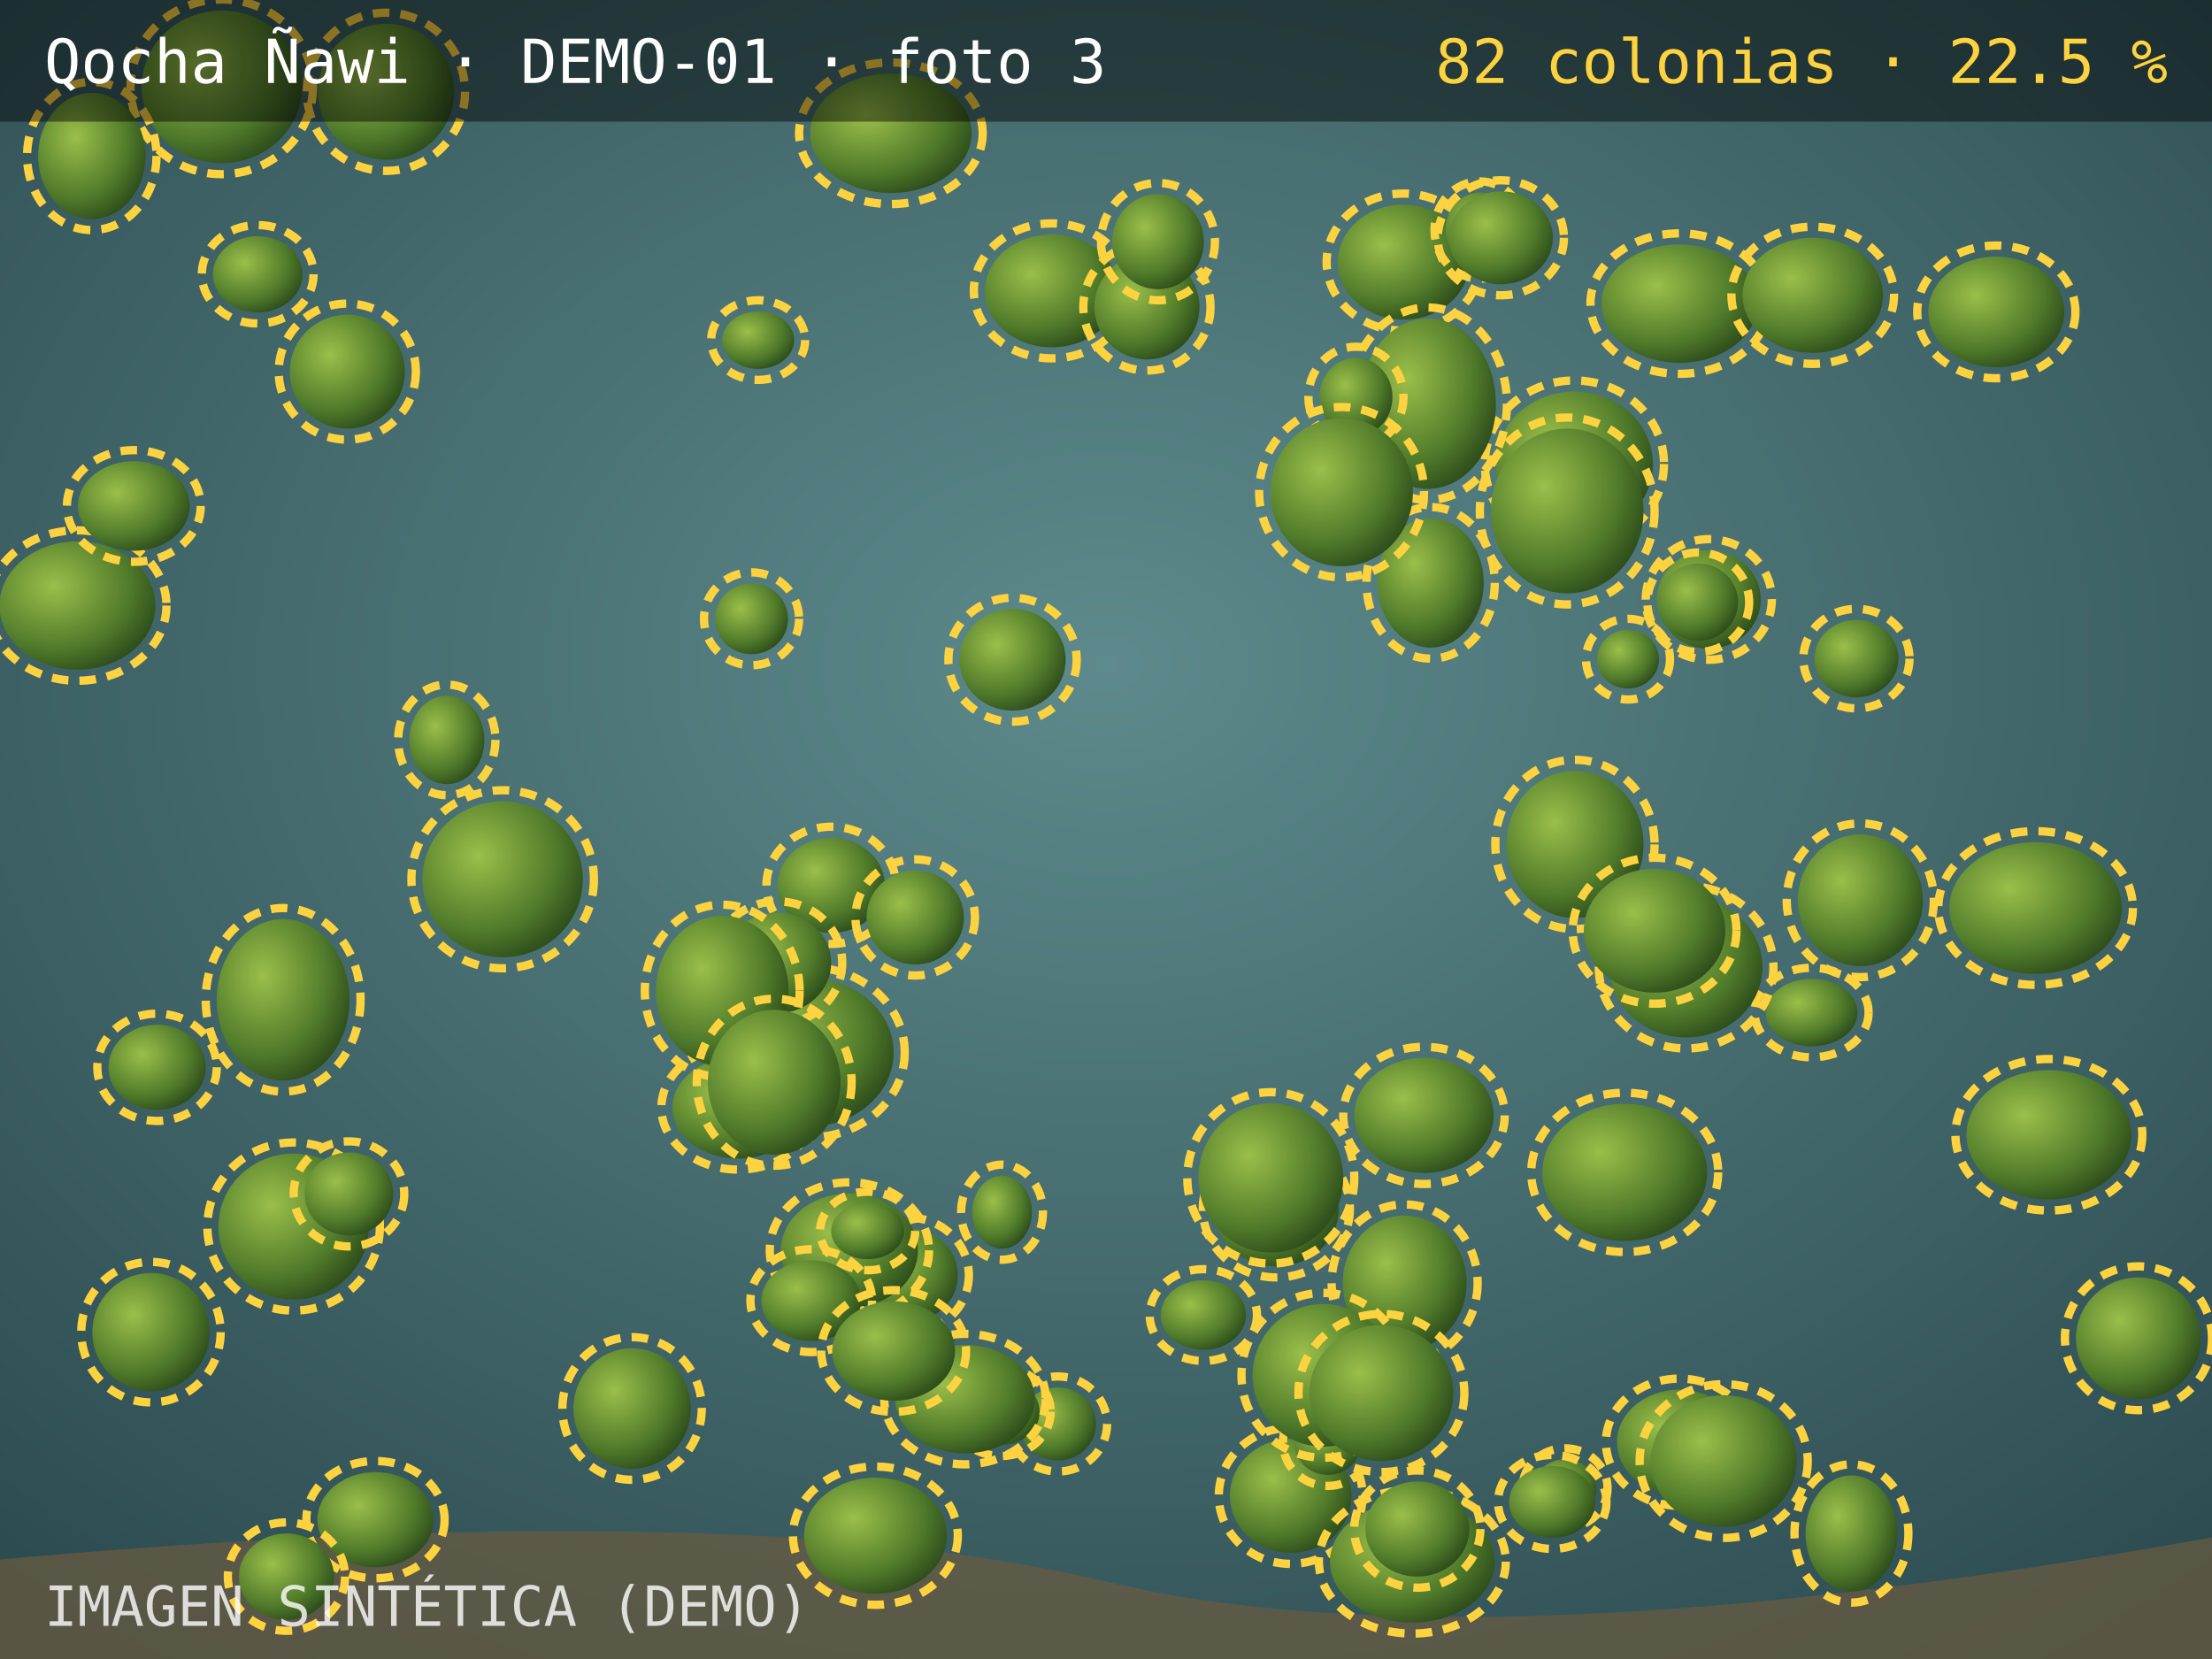
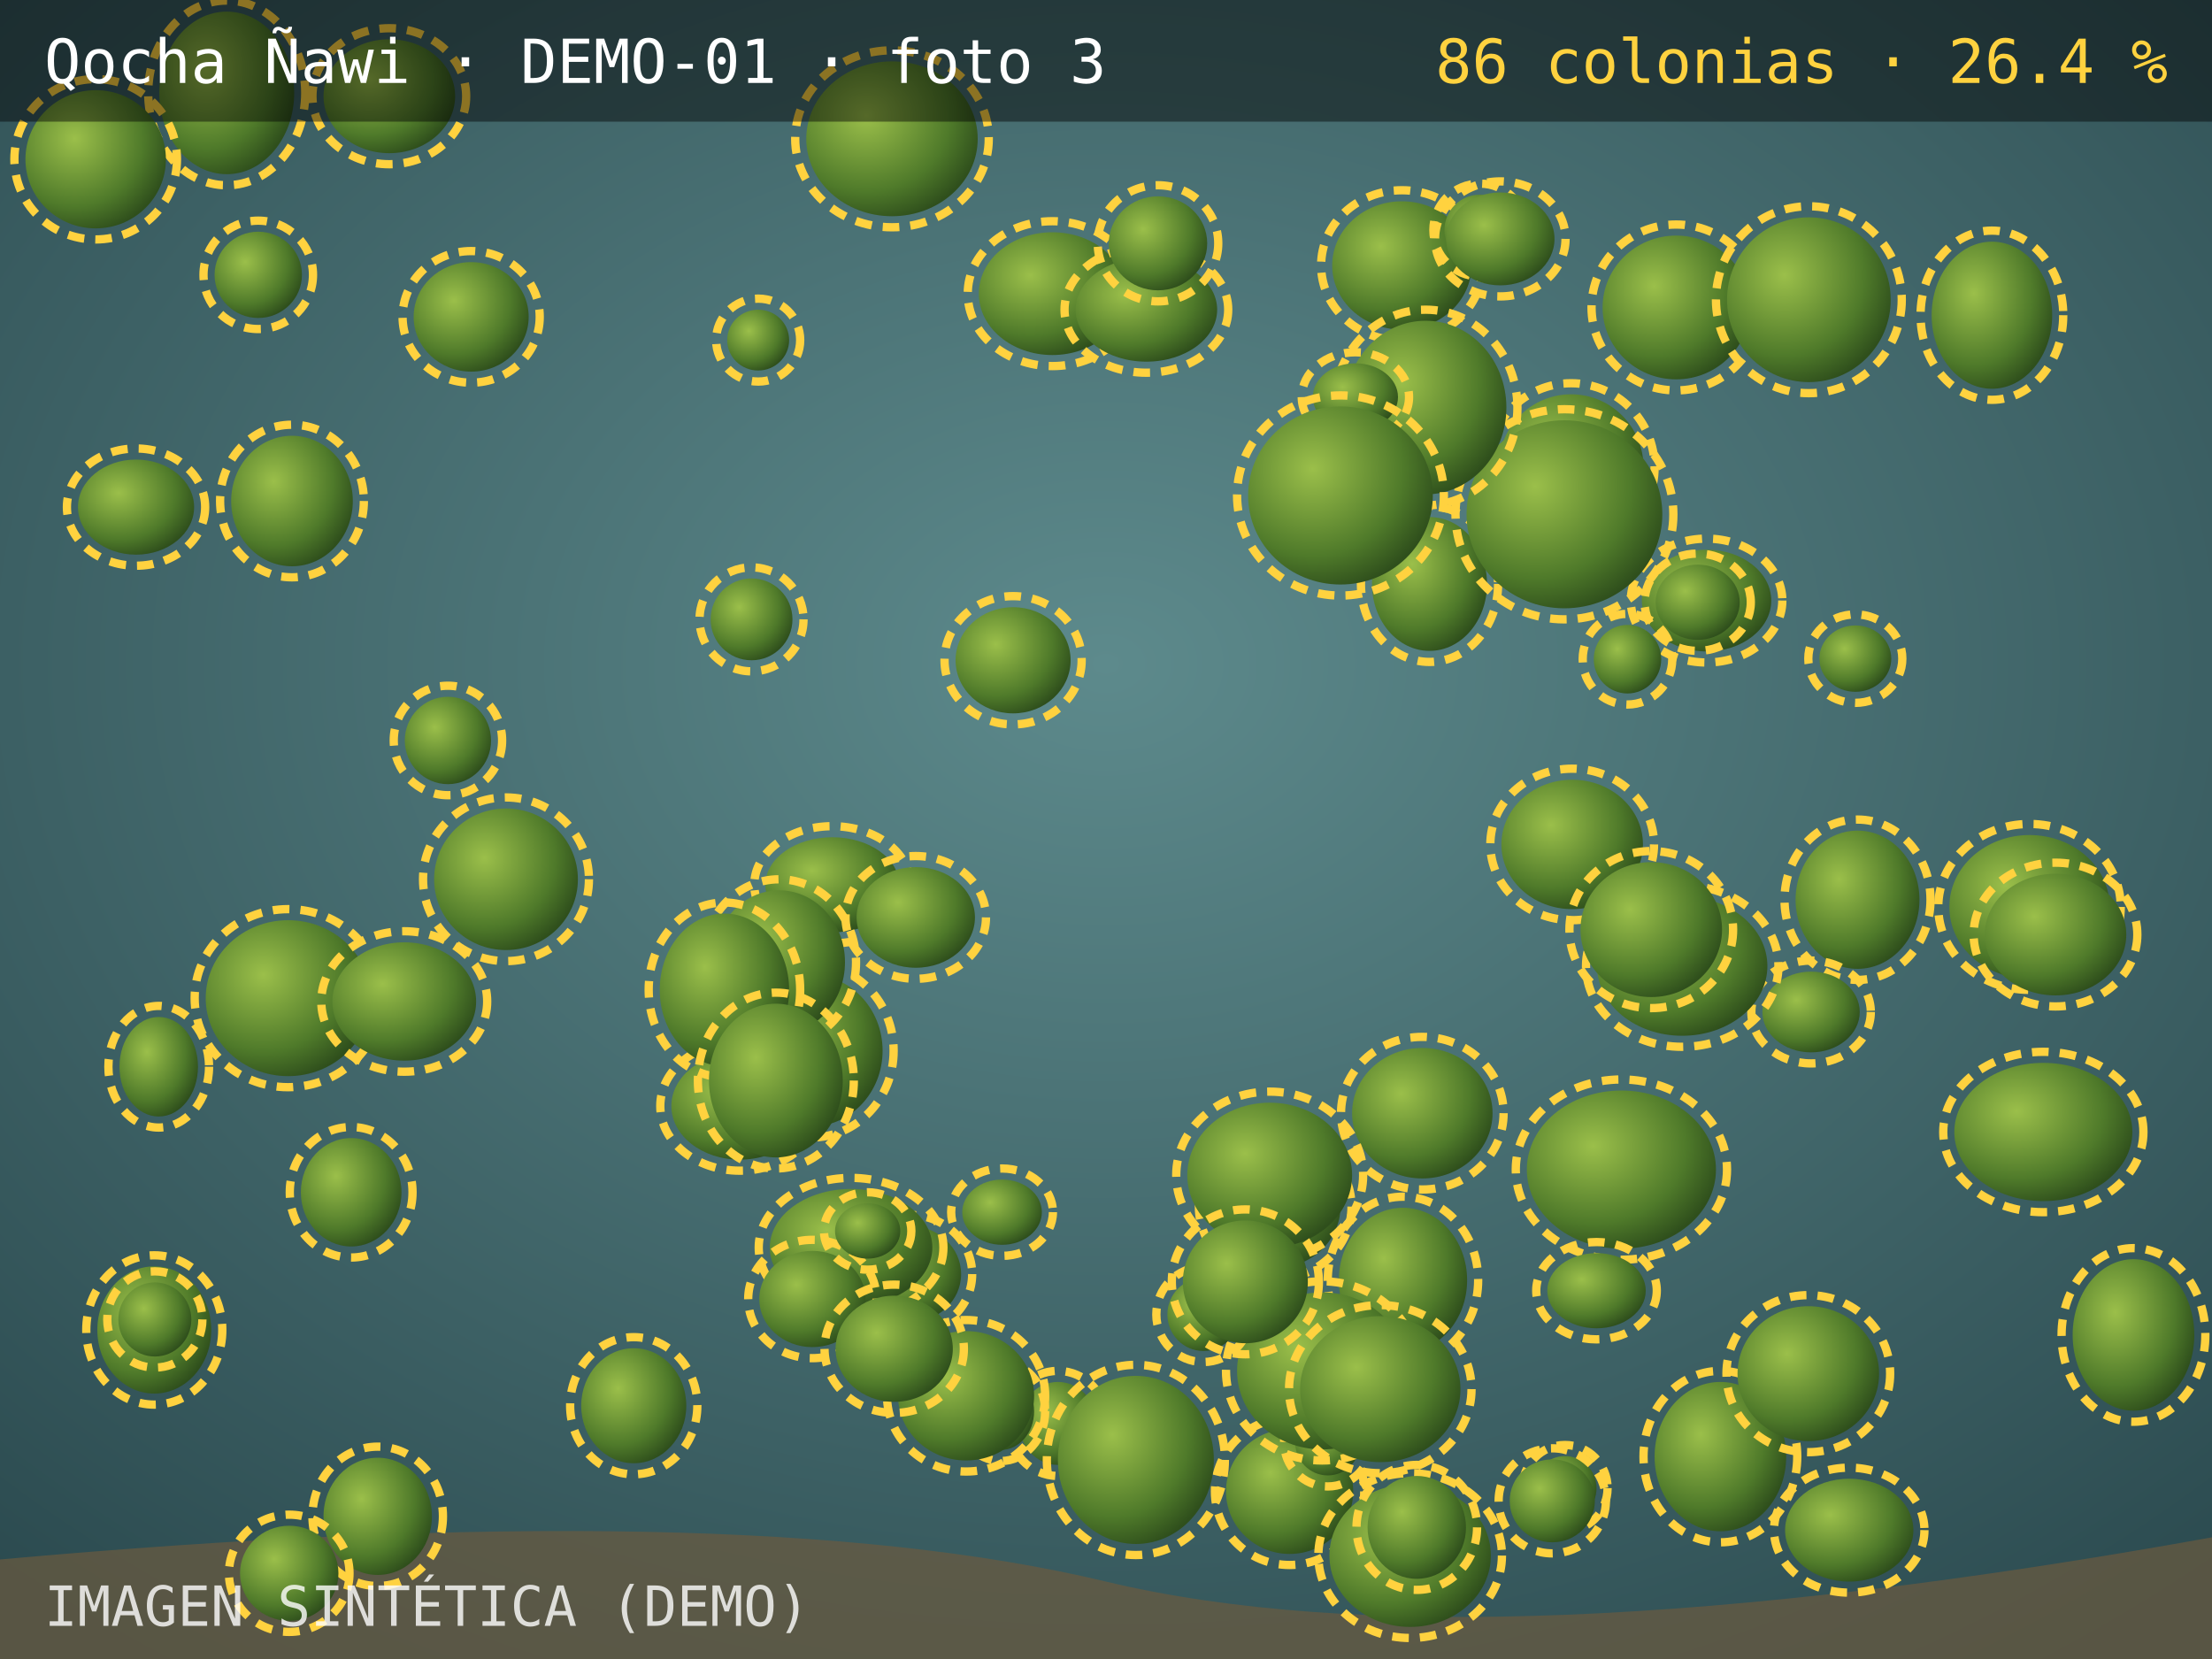
<svg xmlns="http://www.w3.org/2000/svg" viewBox="0 0 400 300">
  <defs>
    <radialGradient id="w" cx="50%" cy="40%" r="75%">
      <stop offset="0" stop-color="#5d8a8c" />
      <stop offset="1" stop-color="#2b4a4f" />
    </radialGradient>
    <radialGradient id="c" cx="35%" cy="35%" r="70%">
      <stop offset="0" stop-color="#9bbf4a" />
      <stop offset=".7" stop-color="#4f7a2a" />
      <stop offset="1" stop-color="#2f4f1c" />
    </radialGradient>
  </defs>
  <rect width="400" height="300" fill="url(#w)" />
  <path d="M0 282 Q 133.333 270 200 286 T 400 278 V 300 H 0 Z" fill="#6b5a3e" opacity=".7" />
  <g>
-     <ellipse cx="158.3" cy="277.7" rx="12.9" ry="10.5" fill="url(#c)" />
-     <ellipse cx="158.3" cy="277.7" rx="14.9" ry="12.5" fill="none" stroke="#ffd23f" stroke-width="1.5" stroke-dasharray="3 2" />
-   </g>
-   <g>
-     <ellipse cx="14" cy="109.5" rx="14.1" ry="11.6" fill="url(#c)" />
-     <ellipse cx="14" cy="109.5" rx="16.1" ry="13.6" fill="none" stroke="#ffd23f" stroke-width="1.5" stroke-dasharray="3 2" />
-   </g>
-   <g>
-     <ellipse cx="53.1" cy="221.8" rx="13.6" ry="13.2" fill="url(#c)" />
-     <ellipse cx="53.1" cy="221.8" rx="15.6" ry="15.2" fill="none" stroke="#ffd23f" stroke-width="1.5" stroke-dasharray="3 2" />
-   </g>
-   <g>
-     <ellipse cx="303.7" cy="260.8" rx="11.3" ry="9.5" fill="url(#c)" />
-     <ellipse cx="303.7" cy="260.8" rx="13.3" ry="11.5" fill="none" stroke="#ffd23f" stroke-width="1.5" stroke-dasharray="3 2" />
-   </g>
-   <g>
-     <ellipse cx="62.8" cy="67.2" rx="10.4" ry="10.3" fill="url(#c)" />
-     <ellipse cx="62.8" cy="67.2" rx="12.4" ry="12.3" fill="none" stroke="#ffd23f" stroke-width="1.5" stroke-dasharray="3 2" />
-   </g>
-   <g>
-     <ellipse cx="233.4" cy="270.5" rx="11" ry="10.3" fill="url(#c)" />
-     <ellipse cx="233.4" cy="270.5" rx="13" ry="12.3" fill="none" stroke="#ffd23f" stroke-width="1.5" stroke-dasharray="3 2" />
-   </g>
-   <g>
-     <ellipse cx="183.1" cy="119.3" rx="9.6" ry="9.2" fill="url(#c)" />
-     <ellipse cx="183.1" cy="119.3" rx="11.6" ry="11.2" fill="none" stroke="#ffd23f" stroke-width="1.5" stroke-dasharray="3 2" />
-   </g>
-   <g>
-     <ellipse cx="146.3" cy="190.3" rx="15.3" ry="13.4" fill="url(#c)" />
-     <ellipse cx="146.3" cy="190.3" rx="17.3" ry="15.4" fill="none" stroke="#ffd23f" stroke-width="1.5" stroke-dasharray="3 2" />
-   </g>
-   <g>
-     <ellipse cx="27.3" cy="240.9" rx="10.6" ry="10.7" fill="url(#c)" />
-     <ellipse cx="27.3" cy="240.9" rx="12.6" ry="12.7" fill="none" stroke="#ffd23f" stroke-width="1.5" stroke-dasharray="3 2" />
-   </g>
-   <g>
-     <ellipse cx="283" cy="269.1" rx="5.7" ry="5.2" fill="url(#c)" />
-     <ellipse cx="283" cy="269.1" rx="7.7" ry="7.2" fill="none" stroke="#ffd23f" stroke-width="1.5" stroke-dasharray="3 2" />
-   </g>
-   <g>
-     <ellipse cx="90.9" cy="159" rx="14.5" ry="14.1" fill="url(#c)" />
-     <ellipse cx="90.9" cy="159" rx="16.5" ry="16.1" fill="none" stroke="#ffd23f" stroke-width="1.5" stroke-dasharray="3 2" />
-   </g>
-   <g>
-     <ellipse cx="284.8" cy="152.7" rx="12.4" ry="13.3" fill="url(#c)" />
-     <ellipse cx="284.8" cy="152.7" rx="14.4" ry="15.3" fill="none" stroke="#ffd23f" stroke-width="1.5" stroke-dasharray="3 2" />
-   </g>
-   <g>
-     <ellipse cx="336.4" cy="162.8" rx="11.3" ry="11.9" fill="url(#c)" />
-     <ellipse cx="336.4" cy="162.8" rx="13.3" ry="13.9" fill="none" stroke="#ffd23f" stroke-width="1.5" stroke-dasharray="3 2" />
-   </g>
-   <g>
-     <ellipse cx="67.9" cy="274.8" rx="10.5" ry="8.6" fill="url(#c)" />
-     <ellipse cx="67.9" cy="274.8" rx="12.5" ry="10.6" fill="none" stroke="#ffd23f" stroke-width="1.5" stroke-dasharray="3 2" />
-   </g>
-   <g>
-     <ellipse cx="80.8" cy="133.8" rx="6.8" ry="8" fill="url(#c)" />
-     <ellipse cx="80.8" cy="133.8" rx="8.8" ry="10" fill="none" stroke="#ffd23f" stroke-width="1.5" stroke-dasharray="3 2" />
-   </g>
-   <g>
-     <ellipse cx="255.4" cy="282.4" rx="14.9" ry="11" fill="url(#c)" />
-     <ellipse cx="255.4" cy="282.4" rx="16.9" ry="13" fill="none" stroke="#ffd23f" stroke-width="1.5" stroke-dasharray="3 2" />
-   </g>
-   <g>
-     <ellipse cx="230.8" cy="218.6" rx="11.3" ry="10.4" fill="url(#c)" />
-     <ellipse cx="230.8" cy="218.6" rx="13.3" ry="12.4" fill="none" stroke="#ffd23f" stroke-width="1.5" stroke-dasharray="3 2" />
-   </g>
-   <g>
-     <ellipse cx="133.5" cy="200.3" rx="11.9" ry="9.2" fill="url(#c)" />
-     <ellipse cx="133.5" cy="200.3" rx="13.9" ry="11.2" fill="none" stroke="#ffd23f" stroke-width="1.5" stroke-dasharray="3 2" />
-   </g>
-   <g>
-     <ellipse cx="150.3" cy="160.1" rx="9.7" ry="8.6" fill="url(#c)" />
-     <ellipse cx="150.3" cy="160.1" rx="11.7" ry="10.6" fill="none" stroke="#ffd23f" stroke-width="1.5" stroke-dasharray="3 2" />
-   </g>
-   <g>
-     <ellipse cx="386.7" cy="242" rx="11.3" ry="11" fill="url(#c)" />
-     <ellipse cx="386.7" cy="242" rx="13.3" ry="13" fill="none" stroke="#ffd23f" stroke-width="1.5" stroke-dasharray="3 2" />
-   </g>
-   <g>
-     <ellipse cx="135.9" cy="111.9" rx="6.6" ry="6.4" fill="url(#c)" />
-     <ellipse cx="135.9" cy="111.9" rx="8.6" ry="8.4" fill="none" stroke="#ffd23f" stroke-width="1.5" stroke-dasharray="3 2" />
-   </g>
-   <g>
-     <ellipse cx="303.7" cy="54.9" rx="14.1" ry="10.7" fill="url(#c)" />
-     <ellipse cx="303.7" cy="54.9" rx="16.1" ry="12.7" fill="none" stroke="#ffd23f" stroke-width="1.5" stroke-dasharray="3 2" />
-   </g>
-   <g>
-     <ellipse cx="164.4" cy="230.6" rx="8.8" ry="8.4" fill="url(#c)" />
-     <ellipse cx="164.4" cy="230.6" rx="10.8" ry="10.4" fill="none" stroke="#ffd23f" stroke-width="1.5" stroke-dasharray="3 2" />
-   </g>
-   <g>
-     <ellipse cx="253.8" cy="47.4" rx="11.9" ry="10.4" fill="url(#c)" />
-     <ellipse cx="253.8" cy="47.4" rx="13.9" ry="12.4" fill="none" stroke="#ffd23f" stroke-width="1.5" stroke-dasharray="3 2" />
-   </g>
-   <g>
-     <ellipse cx="191.3" cy="257.5" rx="6.9" ry="6.6" fill="url(#c)" />
-     <ellipse cx="191.3" cy="257.5" rx="8.9" ry="8.6" fill="none" stroke="#ffd23f" stroke-width="1.5" stroke-dasharray="3 2" />
-   </g>
-   <g>
-     <ellipse cx="254" cy="232" rx="11.2" ry="12.2" fill="url(#c)" />
-     <ellipse cx="254" cy="232" rx="13.2" ry="14.2" fill="none" stroke="#ffd23f" stroke-width="1.5" stroke-dasharray="3 2" />
-   </g>
-   <g>
-     <ellipse cx="258.7" cy="105.4" rx="9.6" ry="11.7" fill="url(#c)" />
-     <ellipse cx="258.7" cy="105.4" rx="11.6" ry="13.7" fill="none" stroke="#ffd23f" stroke-width="1.5" stroke-dasharray="3 2" />
-   </g>
-   <g>
-     <ellipse cx="140.6" cy="174.1" rx="9.7" ry="9.1" fill="url(#c)" />
-     <ellipse cx="140.6" cy="174.1" rx="11.7" ry="11.1" fill="none" stroke="#ffd23f" stroke-width="1.5" stroke-dasharray="3 2" />
-   </g>
-   <g>
-     <ellipse cx="28.4" cy="193" rx="8.8" ry="7.7" fill="url(#c)" />
-     <ellipse cx="28.4" cy="193" rx="10.8" ry="9.7" fill="none" stroke="#ffd23f" stroke-width="1.5" stroke-dasharray="3 2" />
-   </g>
-   <g>
-     <ellipse cx="181" cy="255.3" rx="7" ry="6" fill="url(#c)" />
-     <ellipse cx="181" cy="255.3" rx="9" ry="8" fill="none" stroke="#ffd23f" stroke-width="1.5" stroke-dasharray="3 2" />
-   </g>
-   <g>
-     <ellipse cx="240.1" cy="260.8" rx="6.1" ry="5.9" fill="url(#c)" />
-     <ellipse cx="240.1" cy="260.8" rx="8.1" ry="7.9" fill="none" stroke="#ffd23f" stroke-width="1.5" stroke-dasharray="3 2" />
-   </g>
-   <g>
-     <ellipse cx="239.3" cy="248.7" rx="12.8" ry="12.9" fill="url(#c)" />
-     <ellipse cx="239.3" cy="248.7" rx="14.8" ry="14.9" fill="none" stroke="#ffd23f" stroke-width="1.5" stroke-dasharray="3 2" />
-   </g>
-   <g>
-     <ellipse cx="153.6" cy="226.1" rx="12.4" ry="10.3" fill="url(#c)" />
-     <ellipse cx="153.6" cy="226.1" rx="14.4" ry="12.3" fill="none" stroke="#ffd23f" stroke-width="1.5" stroke-dasharray="3 2" />
-   </g>
-   <g>
-     <ellipse cx="361" cy="56.4" rx="12.3" ry="10" fill="url(#c)" />
-     <ellipse cx="361" cy="56.4" rx="14.3" ry="12" fill="none" stroke="#ffd23f" stroke-width="1.5" stroke-dasharray="3 2" />
-   </g>
-   <g>
-     <ellipse cx="137.1" cy="61.5" rx="6.5" ry="5.2" fill="url(#c)" />
-     <ellipse cx="137.1" cy="61.5" rx="8.5" ry="7.2" fill="none" stroke="#ffd23f" stroke-width="1.5" stroke-dasharray="3 2" />
-   </g>
-   <g>
-     <ellipse cx="190.2" cy="52.6" rx="12.1" ry="10.2" fill="url(#c)" />
-     <ellipse cx="190.2" cy="52.6" rx="14.1" ry="12.2" fill="none" stroke="#ffd23f" stroke-width="1.5" stroke-dasharray="3 2" />
-   </g>
-   <g>
-     <ellipse cx="327.6" cy="183.1" rx="8.3" ry="6.1" fill="url(#c)" />
-     <ellipse cx="327.6" cy="183.1" rx="10.3" ry="8.1" fill="none" stroke="#ffd23f" stroke-width="1.5" stroke-dasharray="3 2" />
-   </g>
-   <g>
-     <ellipse cx="161.1" cy="24.1" rx="14.6" ry="10.8" fill="url(#c)" />
-     <ellipse cx="161.1" cy="24.1" rx="16.6" ry="12.8" fill="none" stroke="#ffd23f" stroke-width="1.5" stroke-dasharray="3 2" />
-   </g>
-   <g>
-     <ellipse cx="280.7" cy="271.6" rx="7.8" ry="6.5" fill="url(#c)" />
-     <ellipse cx="280.7" cy="271.6" rx="9.8" ry="8.5" fill="none" stroke="#ffd23f" stroke-width="1.5" stroke-dasharray="3 2" />
-   </g>
-   <g>
-     <ellipse cx="114.3" cy="254.7" rx="10.6" ry="10.9" fill="url(#c)" />
-     <ellipse cx="114.3" cy="254.7" rx="12.6" ry="12.9" fill="none" stroke="#ffd23f" stroke-width="1.5" stroke-dasharray="3 2" />
-   </g>
-   <g>
-     <ellipse cx="69.8" cy="16.6" rx="12.3" ry="12.3" fill="url(#c)" />
-     <ellipse cx="69.8" cy="16.6" rx="14.3" ry="14.3" fill="none" stroke="#ffd23f" stroke-width="1.5" stroke-dasharray="3 2" />
-   </g>
-   <g>
-     <ellipse cx="63.1" cy="215.9" rx="8" ry="7.5" fill="url(#c)" />
-     <ellipse cx="63.1" cy="215.9" rx="10" ry="9.5" fill="none" stroke="#ffd23f" stroke-width="1.5" stroke-dasharray="3 2" />
-   </g>
-   <g>
-     <ellipse cx="174.5" cy="253" rx="12.6" ry="9.8" fill="url(#c)" />
-     <ellipse cx="174.5" cy="253" rx="14.6" ry="11.8" fill="none" stroke="#ffd23f" stroke-width="1.5" stroke-dasharray="3 2" />
-   </g>
-   <g>
-     <ellipse cx="130.6" cy="179.2" rx="12" ry="13.6" fill="url(#c)" />
-     <ellipse cx="130.6" cy="179.2" rx="14" ry="15.6" fill="none" stroke="#ffd23f" stroke-width="1.5" stroke-dasharray="3 2" />
-   </g>
-   <g>
-     <ellipse cx="267.6" cy="41.6" rx="6.2" ry="6.8" fill="url(#c)" />
-     <ellipse cx="267.6" cy="41.6" rx="8.2" ry="8.8" fill="none" stroke="#ffd23f" stroke-width="1.5" stroke-dasharray="3 2" />
-   </g>
-   <g>
-     <ellipse cx="140" cy="195.7" rx="12" ry="13.1" fill="url(#c)" />
-     <ellipse cx="140" cy="195.7" rx="14" ry="15.1" fill="none" stroke="#ffd23f" stroke-width="1.5" stroke-dasharray="3 2" />
-   </g>
-   <g>
-     <ellipse cx="249.8" cy="251.9" rx="13" ry="12.3" fill="url(#c)" />
-     <ellipse cx="249.8" cy="251.9" rx="15" ry="14.3" fill="none" stroke="#ffd23f" stroke-width="1.5" stroke-dasharray="3 2" />
-   </g>
-   <g>
-     <ellipse cx="368.1" cy="164.2" rx="15.6" ry="11.9" fill="url(#c)" />
-     <ellipse cx="368.1" cy="164.2" rx="17.6" ry="13.9" fill="none" stroke="#ffd23f" stroke-width="1.5" stroke-dasharray="3 2" />
-   </g>
-   <g>
-     <ellipse cx="284.7" cy="83.9" rx="14.2" ry="13.1" fill="url(#c)" />
-     <ellipse cx="284.7" cy="83.9" rx="16.2" ry="15.1" fill="none" stroke="#ffd23f" stroke-width="1.5" stroke-dasharray="3 2" />
-   </g>
-   <g>
-     <ellipse cx="207.4" cy="55.5" rx="9.5" ry="9.5" fill="url(#c)" />
-     <ellipse cx="207.4" cy="55.5" rx="11.5" ry="11.5" fill="none" stroke="#ffd23f" stroke-width="1.5" stroke-dasharray="3 2" />
-   </g>
-   <g>
-     <ellipse cx="311.7" cy="264.2" rx="13.2" ry="11.9" fill="url(#c)" />
-     <ellipse cx="311.7" cy="264.2" rx="15.2" ry="13.9" fill="none" stroke="#ffd23f" stroke-width="1.5" stroke-dasharray="3 2" />
-   </g>
-   <g>
-     <ellipse cx="146.7" cy="235.2" rx="9" ry="7.3" fill="url(#c)" />
-     <ellipse cx="146.7" cy="235.2" rx="11" ry="9.3" fill="none" stroke="#ffd23f" stroke-width="1.5" stroke-dasharray="3 2" />
-   </g>
-   <g>
-     <ellipse cx="304.9" cy="174.9" rx="13.8" ry="12.7" fill="url(#c)" />
-     <ellipse cx="304.9" cy="174.9" rx="15.8" ry="14.7" fill="none" stroke="#ffd23f" stroke-width="1.5" stroke-dasharray="3 2" />
-   </g>
-   <g>
-     <ellipse cx="161.6" cy="244.3" rx="11.1" ry="9" fill="url(#c)" />
-     <ellipse cx="161.6" cy="244.3" rx="13.1" ry="11" fill="none" stroke="#ffd23f" stroke-width="1.5" stroke-dasharray="3 2" />
-   </g>
-   <g>
-     <ellipse cx="40.1" cy="15.7" rx="14.5" ry="13.8" fill="url(#c)" />
-     <ellipse cx="40.1" cy="15.7" rx="16.5" ry="15.8" fill="none" stroke="#ffd23f" stroke-width="1.5" stroke-dasharray="3 2" />
-   </g>
-   <g>
-     <ellipse cx="293.8" cy="212" rx="14.9" ry="12.4" fill="url(#c)" />
-     <ellipse cx="293.8" cy="212" rx="16.9" ry="14.4" fill="none" stroke="#ffd23f" stroke-width="1.5" stroke-dasharray="3 2" />
-   </g>
-   <g>
-     <ellipse cx="51.8" cy="285.1" rx="8.6" ry="7.8" fill="url(#c)" />
-     <ellipse cx="51.8" cy="285.1" rx="10.6" ry="9.8" fill="none" stroke="#ffd23f" stroke-width="1.5" stroke-dasharray="3 2" />
-   </g>
-   <g>
-     <ellipse cx="16.6" cy="28.2" rx="9.7" ry="11.4" fill="url(#c)" />
-     <ellipse cx="16.6" cy="28.2" rx="11.7" ry="13.4" fill="none" stroke="#ffd23f" stroke-width="1.5" stroke-dasharray="3 2" />
-   </g>
-   <g>
-     <ellipse cx="309" cy="108.4" rx="9.4" ry="8.9" fill="url(#c)" />
-     <ellipse cx="309" cy="108.4" rx="11.4" ry="10.9" fill="none" stroke="#ffd23f" stroke-width="1.5" stroke-dasharray="3 2" />
-   </g>
-   <g>
-     <ellipse cx="335.7" cy="119.1" rx="7.6" ry="7" fill="url(#c)" />
-     <ellipse cx="335.7" cy="119.1" rx="9.6" ry="9" fill="none" stroke="#ffd23f" stroke-width="1.5" stroke-dasharray="3 2" />
-   </g>
-   <g>
-     <ellipse cx="283.4" cy="92.4" rx="13.8" ry="14.9" fill="url(#c)" />
-     <ellipse cx="283.4" cy="92.4" rx="15.8" ry="16.9" fill="none" stroke="#ffd23f" stroke-width="1.5" stroke-dasharray="3 2" />
-   </g>
-   <g>
-     <ellipse cx="165.5" cy="165.9" rx="8.8" ry="8.5" fill="url(#c)" />
-     <ellipse cx="165.5" cy="165.9" rx="10.8" ry="10.5" fill="none" stroke="#ffd23f" stroke-width="1.5" stroke-dasharray="3 2" />
-   </g>
-   <g>
-     <ellipse cx="299.2" cy="168.3" rx="12.8" ry="11.2" fill="url(#c)" />
-     <ellipse cx="299.2" cy="168.3" rx="14.8" ry="13.2" fill="none" stroke="#ffd23f" stroke-width="1.5" stroke-dasharray="3 2" />
-   </g>
-   <g>
-     <ellipse cx="307.1" cy="108.9" rx="7.2" ry="7" fill="url(#c)" />
-     <ellipse cx="307.1" cy="108.9" rx="9.2" ry="9" fill="none" stroke="#ffd23f" stroke-width="1.5" stroke-dasharray="3 2" />
-   </g>
-   <g>
-     <ellipse cx="257.5" cy="201.7" rx="12.6" ry="10.4" fill="url(#c)" />
-     <ellipse cx="257.5" cy="201.7" rx="14.6" ry="12.4" fill="none" stroke="#ffd23f" stroke-width="1.5" stroke-dasharray="3 2" />
-   </g>
-   <g>
-     <ellipse cx="181.2" cy="219.2" rx="5.4" ry="6.6" fill="url(#c)" />
-     <ellipse cx="181.2" cy="219.2" rx="7.4" ry="8.6" fill="none" stroke="#ffd23f" stroke-width="1.5" stroke-dasharray="3 2" />
-   </g>
-   <g>
-     <ellipse cx="46.6" cy="49.6" rx="8.1" ry="6.9" fill="url(#c)" />
-     <ellipse cx="46.6" cy="49.6" rx="10.1" ry="8.9" fill="none" stroke="#ffd23f" stroke-width="1.5" stroke-dasharray="3 2" />
-   </g>
-   <g>
-     <ellipse cx="294.4" cy="119.2" rx="5.6" ry="5.3" fill="url(#c)" />
-     <ellipse cx="294.4" cy="119.2" rx="7.6" ry="7.3" fill="none" stroke="#ffd23f" stroke-width="1.5" stroke-dasharray="3 2" />
-   </g>
-   <g>
-     <ellipse cx="334.8" cy="277.3" rx="8.3" ry="10.5" fill="url(#c)" />
-     <ellipse cx="334.8" cy="277.3" rx="10.3" ry="12.5" fill="none" stroke="#ffd23f" stroke-width="1.5" stroke-dasharray="3 2" />
-   </g>
-   <g>
-     <ellipse cx="256.3" cy="276.5" rx="9.4" ry="8.6" fill="url(#c)" />
-     <ellipse cx="256.3" cy="276.5" rx="11.4" ry="10.6" fill="none" stroke="#ffd23f" stroke-width="1.5" stroke-dasharray="3 2" />
-   </g>
-   <g>
-     <ellipse cx="327.8" cy="53.4" rx="12.7" ry="10.4" fill="url(#c)" />
-     <ellipse cx="327.8" cy="53.4" rx="14.7" ry="12.4" fill="none" stroke="#ffd23f" stroke-width="1.5" stroke-dasharray="3 2" />
-   </g>
-   <g>
-     <ellipse cx="258.2" cy="73" rx="12.3" ry="15.4" fill="url(#c)" />
-     <ellipse cx="258.2" cy="73" rx="14.3" ry="17.4" fill="none" stroke="#ffd23f" stroke-width="1.5" stroke-dasharray="3 2" />
-   </g>
-   <g>
-     <ellipse cx="217.6" cy="237.8" rx="7.7" ry="6.3" fill="url(#c)" />
-     <ellipse cx="217.6" cy="237.8" rx="9.7" ry="8.3" fill="none" stroke="#ffd23f" stroke-width="1.5" stroke-dasharray="3 2" />
-   </g>
-   <g>
-     <ellipse cx="51.2" cy="180.8" rx="12" ry="14.6" fill="url(#c)" />
-     <ellipse cx="51.2" cy="180.8" rx="14" ry="16.6" fill="none" stroke="#ffd23f" stroke-width="1.5" stroke-dasharray="3 2" />
-   </g>
-   <g>
-     <ellipse cx="229.8" cy="213" rx="13.1" ry="13.5" fill="url(#c)" />
-     <ellipse cx="229.8" cy="213" rx="15.1" ry="15.5" fill="none" stroke="#ffd23f" stroke-width="1.5" stroke-dasharray="3 2" />
-   </g>
-   <g>
-     <ellipse cx="370.5" cy="205.2" rx="14.9" ry="11.7" fill="url(#c)" />
-     <ellipse cx="370.5" cy="205.2" rx="16.9" ry="13.7" fill="none" stroke="#ffd23f" stroke-width="1.5" stroke-dasharray="3 2" />
-   </g>
-   <g>
-     <ellipse cx="245.2" cy="71.8" rx="6.6" ry="7.1" fill="url(#c)" />
-     <ellipse cx="245.2" cy="71.8" rx="8.6" ry="9.1" fill="none" stroke="#ffd23f" stroke-width="1.5" stroke-dasharray="3 2" />
-   </g>
-   <g>
-     <ellipse cx="209.4" cy="43.7" rx="8.3" ry="8.6" fill="url(#c)" />
-     <ellipse cx="209.4" cy="43.7" rx="10.3" ry="10.6" fill="none" stroke="#ffd23f" stroke-width="1.5" stroke-dasharray="3 2" />
-   </g>
-   <g>
-     <ellipse cx="271.4" cy="43" rx="9.4" ry="8.4" fill="url(#c)" />
-     <ellipse cx="271.4" cy="43" rx="11.4" ry="10.4" fill="none" stroke="#ffd23f" stroke-width="1.5" stroke-dasharray="3 2" />
-   </g>
-   <g>
-     <ellipse cx="24.2" cy="91.5" rx="10.1" ry="8.1" fill="url(#c)" />
-     <ellipse cx="24.2" cy="91.5" rx="12.1" ry="10.1" fill="none" stroke="#ffd23f" stroke-width="1.5" stroke-dasharray="3 2" />
-   </g>
-   <g>
-     <ellipse cx="156.9" cy="222.6" rx="6.6" ry="5.1" fill="url(#c)" />
-     <ellipse cx="156.9" cy="222.6" rx="8.6" ry="7.1" fill="none" stroke="#ffd23f" stroke-width="1.5" stroke-dasharray="3 2" />
-   </g>
-   <g>
-     <ellipse cx="242.6" cy="89" rx="12.9" ry="13.4" fill="url(#c)" />
-     <ellipse cx="242.6" cy="89" rx="14.9" ry="15.4" fill="none" stroke="#ffd23f" stroke-width="1.5" stroke-dasharray="3 2" />
+     <ellipse cx="233.2" cy="269.7" rx="11.5" ry="11.3" fill="url(#c)" />
+     <ellipse cx="233.2" cy="269.7" rx="13.5" ry="13.3" fill="none" stroke="#ffd23f" stroke-width="1.5" stroke-dasharray="3 2" />
+   </g>
+   <g>
+     <ellipse cx="183.2" cy="119.4" rx="10.4" ry="9.6" fill="url(#c)" />
+     <ellipse cx="183.2" cy="119.4" rx="12.4" ry="11.6" fill="none" stroke="#ffd23f" stroke-width="1.5" stroke-dasharray="3 2" />
+   </g>
+   <g>
+     <ellipse cx="146.7" cy="190" rx="12.9" ry="13.7" fill="url(#c)" />
+     <ellipse cx="146.7" cy="190" rx="14.9" ry="15.7" fill="none" stroke="#ffd23f" stroke-width="1.5" stroke-dasharray="3 2" />
+   </g>
+   <g>
+     <ellipse cx="27.9" cy="240.5" rx="10.3" ry="11.5" fill="url(#c)" />
+     <ellipse cx="27.9" cy="240.5" rx="12.3" ry="13.5" fill="none" stroke="#ffd23f" stroke-width="1.5" stroke-dasharray="3 2" />
+   </g>
+   <g>
+     <ellipse cx="283" cy="269.1" rx="5.7" ry="5.8" fill="url(#c)" />
+     <ellipse cx="283" cy="269.1" rx="7.7" ry="7.8" fill="none" stroke="#ffd23f" stroke-width="1.5" stroke-dasharray="3 2" />
+   </g>
+   <g>
+     <ellipse cx="91.5" cy="159" rx="13" ry="12.8" fill="url(#c)" />
+     <ellipse cx="91.5" cy="159" rx="15" ry="14.8" fill="none" stroke="#ffd23f" stroke-width="1.5" stroke-dasharray="3 2" />
+   </g>
+   <g>
+     <ellipse cx="284.3" cy="152.7" rx="12.8" ry="11.7" fill="url(#c)" />
+     <ellipse cx="284.3" cy="152.7" rx="14.8" ry="13.7" fill="none" stroke="#ffd23f" stroke-width="1.5" stroke-dasharray="3 2" />
+   </g>
+   <g>
+     <ellipse cx="335.9" cy="162.7" rx="11.2" ry="12.5" fill="url(#c)" />
+     <ellipse cx="335.9" cy="162.7" rx="13.2" ry="14.5" fill="none" stroke="#ffd23f" stroke-width="1.5" stroke-dasharray="3 2" />
+   </g>
+   <g>
+     <ellipse cx="68.3" cy="274.2" rx="9.8" ry="10.6" fill="url(#c)" />
+     <ellipse cx="68.3" cy="274.2" rx="11.8" ry="12.6" fill="none" stroke="#ffd23f" stroke-width="1.5" stroke-dasharray="3 2" />
+   </g>
+   <g>
+     <ellipse cx="81" cy="133.9" rx="7.8" ry="7.9" fill="url(#c)" />
+     <ellipse cx="81" cy="133.9" rx="9.8" ry="9.9" fill="none" stroke="#ffd23f" stroke-width="1.5" stroke-dasharray="3 2" />
+   </g>
+   <g>
+     <ellipse cx="255" cy="281.3" rx="14.6" ry="12.9" fill="url(#c)" />
+     <ellipse cx="255" cy="281.3" rx="16.6" ry="14.9" fill="none" stroke="#ffd23f" stroke-width="1.5" stroke-dasharray="3 2" />
+   </g>
+   <g>
+     <ellipse cx="230.6" cy="218.2" rx="11.8" ry="11.1" fill="url(#c)" />
+     <ellipse cx="230.6" cy="218.2" rx="13.8" ry="13.1" fill="none" stroke="#ffd23f" stroke-width="1.5" stroke-dasharray="3 2" />
+   </g>
+   <g>
+     <ellipse cx="133.8" cy="200" rx="12.4" ry="9.7" fill="url(#c)" />
+     <ellipse cx="133.8" cy="200" rx="14.4" ry="11.7" fill="none" stroke="#ffd23f" stroke-width="1.5" stroke-dasharray="3 2" />
+   </g>
+   <g>
+     <ellipse cx="150.5" cy="160" rx="12.1" ry="8.6" fill="url(#c)" />
+     <ellipse cx="150.5" cy="160" rx="14.1" ry="10.6" fill="none" stroke="#ffd23f" stroke-width="1.5" stroke-dasharray="3 2" />
+   </g>
+   <g>
+     <ellipse cx="385.8" cy="241.4" rx="11" ry="13.7" fill="url(#c)" />
+     <ellipse cx="385.8" cy="241.4" rx="13" ry="15.7" fill="none" stroke="#ffd23f" stroke-width="1.5" stroke-dasharray="3 2" />
+   </g>
+   <g>
+     <ellipse cx="135.9" cy="112" rx="7.4" ry="7.4" fill="url(#c)" />
+     <ellipse cx="135.9" cy="112" rx="9.4" ry="9.4" fill="none" stroke="#ffd23f" stroke-width="1.5" stroke-dasharray="3 2" />
+   </g>
+   <g>
+     <ellipse cx="303.1" cy="55.6" rx="13.3" ry="13" fill="url(#c)" />
+     <ellipse cx="303.1" cy="55.6" rx="15.3" ry="15" fill="none" stroke="#ffd23f" stroke-width="1.5" stroke-dasharray="3 2" />
+   </g>
+   <g>
+     <ellipse cx="164.5" cy="230.4" rx="9.3" ry="8.7" fill="url(#c)" />
+     <ellipse cx="164.5" cy="230.4" rx="11.3" ry="10.7" fill="none" stroke="#ffd23f" stroke-width="1.5" stroke-dasharray="3 2" />
+   </g>
+   <g>
+     <ellipse cx="253.5" cy="48" rx="12.6" ry="11.6" fill="url(#c)" />
+     <ellipse cx="253.5" cy="48" rx="14.6" ry="13.6" fill="none" stroke="#ffd23f" stroke-width="1.5" stroke-dasharray="3 2" />
+   </g>
+   <g>
+     <ellipse cx="191.3" cy="257.4" rx="7" ry="7.5" fill="url(#c)" />
+     <ellipse cx="191.3" cy="257.4" rx="9" ry="9.5" fill="none" stroke="#ffd23f" stroke-width="1.5" stroke-dasharray="3 2" />
+   </g>
+   <g>
+     <ellipse cx="253.7" cy="231.5" rx="11.6" ry="13.1" fill="url(#c)" />
+     <ellipse cx="253.7" cy="231.5" rx="13.6" ry="15.1" fill="none" stroke="#ffd23f" stroke-width="1.5" stroke-dasharray="3 2" />
+   </g>
+   <g>
+     <ellipse cx="258.5" cy="105.6" rx="10.4" ry="12.1" fill="url(#c)" />
+     <ellipse cx="258.5" cy="105.6" rx="12.4" ry="14.1" fill="none" stroke="#ffd23f" stroke-width="1.5" stroke-dasharray="3 2" />
+   </g>
+   <g>
+     <ellipse cx="140.9" cy="174" rx="11.9" ry="13" fill="url(#c)" />
+     <ellipse cx="140.9" cy="174" rx="13.9" ry="15" fill="none" stroke="#ffd23f" stroke-width="1.5" stroke-dasharray="3 2" />
+   </g>
+   <g>
+     <ellipse cx="28.7" cy="192.9" rx="7.1" ry="9" fill="url(#c)" />
+     <ellipse cx="28.7" cy="192.9" rx="9.1" ry="11" fill="none" stroke="#ffd23f" stroke-width="1.5" stroke-dasharray="3 2" />
+   </g>
+   <g>
+     <ellipse cx="181" cy="255.2" rx="6" ry="7" fill="url(#c)" />
+     <ellipse cx="181" cy="255.2" rx="8" ry="9" fill="none" stroke="#ffd23f" stroke-width="1.5" stroke-dasharray="3 2" />
+   </g>
+   <g>
+     <ellipse cx="240.1" cy="260.8" rx="5.9" ry="6" fill="url(#c)" />
+     <ellipse cx="240.1" cy="260.8" rx="7.9" ry="8" fill="none" stroke="#ffd23f" stroke-width="1.5" stroke-dasharray="3 2" />
+   </g>
+   <g>
+     <ellipse cx="239.1" cy="247.9" rx="15.4" ry="14.2" fill="url(#c)" />
+     <ellipse cx="239.1" cy="247.9" rx="17.4" ry="16.2" fill="none" stroke="#ffd23f" stroke-width="1.5" stroke-dasharray="3 2" />
+   </g>
+   <g>
+     <ellipse cx="153.9" cy="225.6" rx="14.7" ry="10.6" fill="url(#c)" />
+     <ellipse cx="153.9" cy="225.6" rx="16.7" ry="12.6" fill="none" stroke="#ffd23f" stroke-width="1.5" stroke-dasharray="3 2" />
+   </g>
+   <g>
+     <ellipse cx="360.2" cy="57" rx="10.9" ry="13.3" fill="url(#c)" />
+     <ellipse cx="360.2" cy="57" rx="12.9" ry="15.3" fill="none" stroke="#ffd23f" stroke-width="1.5" stroke-dasharray="3 2" />
+   </g>
+   <g>
+     <ellipse cx="137.1" cy="61.5" rx="5.6" ry="5.5" fill="url(#c)" />
+     <ellipse cx="137.1" cy="61.5" rx="7.6" ry="7.5" fill="none" stroke="#ffd23f" stroke-width="1.5" stroke-dasharray="3 2" />
+   </g>
+   <g>
+     <ellipse cx="190.3" cy="53.1" rx="13.3" ry="11.1" fill="url(#c)" />
+     <ellipse cx="190.3" cy="53.1" rx="15.3" ry="13.1" fill="none" stroke="#ffd23f" stroke-width="1.5" stroke-dasharray="3 2" />
+   </g>
+   <g>
+     <ellipse cx="327.5" cy="183" rx="8.8" ry="7.3" fill="url(#c)" />
+     <ellipse cx="327.5" cy="183" rx="10.8" ry="9.3" fill="none" stroke="#ffd23f" stroke-width="1.5" stroke-dasharray="3 2" />
+   </g>
+   <g>
+     <ellipse cx="161.3" cy="25.1" rx="15.5" ry="14" fill="url(#c)" />
+     <ellipse cx="161.3" cy="25.1" rx="17.5" ry="16" fill="none" stroke="#ffd23f" stroke-width="1.5" stroke-dasharray="3 2" />
+   </g>
+   <g>
+     <ellipse cx="280.7" cy="271.4" rx="7.7" ry="7.5" fill="url(#c)" />
+     <ellipse cx="280.7" cy="271.4" rx="9.7" ry="9.5" fill="none" stroke="#ffd23f" stroke-width="1.5" stroke-dasharray="3 2" />
+   </g>
+   <g>
+     <ellipse cx="114.6" cy="254.2" rx="9.5" ry="10.4" fill="url(#c)" />
+     <ellipse cx="114.6" cy="254.2" rx="11.5" ry="12.4" fill="none" stroke="#ffd23f" stroke-width="1.5" stroke-dasharray="3 2" />
+   </g>
+   <g>
+     <ellipse cx="70.4" cy="17.4" rx="11.9" ry="10.3" fill="url(#c)" />
+     <ellipse cx="70.4" cy="17.4" rx="13.9" ry="12.3" fill="none" stroke="#ffd23f" stroke-width="1.5" stroke-dasharray="3 2" />
+   </g>
+   <g>
+     <ellipse cx="63.5" cy="215.6" rx="9.1" ry="9.8" fill="url(#c)" />
+     <ellipse cx="63.5" cy="215.6" rx="11.1" ry="11.8" fill="none" stroke="#ffd23f" stroke-width="1.5" stroke-dasharray="3 2" />
+   </g>
+   <g>
+     <ellipse cx="174.7" cy="252.4" rx="12.3" ry="11.7" fill="url(#c)" />
+     <ellipse cx="174.7" cy="252.4" rx="14.3" ry="13.7" fill="none" stroke="#ffd23f" stroke-width="1.5" stroke-dasharray="3 2" />
+   </g>
+   <g>
+     <ellipse cx="131" cy="179" rx="11.7" ry="13.8" fill="url(#c)" />
+     <ellipse cx="131" cy="179" rx="13.7" ry="15.8" fill="none" stroke="#ffd23f" stroke-width="1.5" stroke-dasharray="3 2" />
+   </g>
+   <g>
+     <ellipse cx="267.6" cy="41.6" rx="6.4" ry="6.4" fill="url(#c)" />
+     <ellipse cx="267.6" cy="41.6" rx="8.4" ry="8.4" fill="none" stroke="#ffd23f" stroke-width="1.5" stroke-dasharray="3 2" />
+   </g>
+   <g>
+     <ellipse cx="140.3" cy="195.4" rx="12.1" ry="13.9" fill="url(#c)" />
+     <ellipse cx="140.3" cy="195.4" rx="14.1" ry="15.9" fill="none" stroke="#ffd23f" stroke-width="1.5" stroke-dasharray="3 2" />
+   </g>
+   <g>
+     <ellipse cx="249.6" cy="251.2" rx="14.5" ry="13.2" fill="url(#c)" />
+     <ellipse cx="249.6" cy="251.2" rx="16.5" ry="15.2" fill="none" stroke="#ffd23f" stroke-width="1.5" stroke-dasharray="3 2" />
+   </g>
+   <g>
+     <ellipse cx="367" cy="164" rx="14.5" ry="13" fill="url(#c)" />
+     <ellipse cx="367" cy="164" rx="16.5" ry="15" fill="none" stroke="#ffd23f" stroke-width="1.5" stroke-dasharray="3 2" />
+   </g>
+   <g>
+     <ellipse cx="284.1" cy="84.5" rx="13.1" ry="13.2" fill="url(#c)" />
+     <ellipse cx="284.1" cy="84.5" rx="15.1" ry="15.2" fill="none" stroke="#ffd23f" stroke-width="1.5" stroke-dasharray="3 2" />
+   </g>
+   <g>
+     <ellipse cx="207.3" cy="56" rx="12.8" ry="9.4" fill="url(#c)" />
+     <ellipse cx="207.3" cy="56" rx="14.8" ry="11.4" fill="none" stroke="#ffd23f" stroke-width="1.5" stroke-dasharray="3 2" />
+   </g>
+   <g>
+     <ellipse cx="311.1" cy="263.4" rx="11.9" ry="13.5" fill="url(#c)" />
+     <ellipse cx="311.1" cy="263.4" rx="13.9" ry="15.5" fill="none" stroke="#ffd23f" stroke-width="1.5" stroke-dasharray="3 2" />
+   </g>
+   <g>
+     <ellipse cx="146.9" cy="234.9" rx="9.6" ry="8.7" fill="url(#c)" />
+     <ellipse cx="146.9" cy="234.9" rx="11.6" ry="10.7" fill="none" stroke="#ffd23f" stroke-width="1.5" stroke-dasharray="3 2" />
+   </g>
+   <g>
+     <ellipse cx="304.2" cy="174.7" rx="15.4" ry="12.6" fill="url(#c)" />
+     <ellipse cx="304.2" cy="174.7" rx="17.4" ry="14.6" fill="none" stroke="#ffd23f" stroke-width="1.5" stroke-dasharray="3 2" />
+   </g>
+   <g>
+     <ellipse cx="161.7" cy="243.9" rx="10.6" ry="9.6" fill="url(#c)" />
+     <ellipse cx="161.7" cy="243.9" rx="12.6" ry="11.6" fill="none" stroke="#ffd23f" stroke-width="1.5" stroke-dasharray="3 2" />
+   </g>
+   <g>
+     <ellipse cx="41" cy="16.8" rx="12.2" ry="14.7" fill="url(#c)" />
+     <ellipse cx="41" cy="16.8" rx="14.2" ry="16.7" fill="none" stroke="#ffd23f" stroke-width="1.5" stroke-dasharray="3 2" />
+   </g>
+   <g>
+     <ellipse cx="293.2" cy="211.5" rx="17.1" ry="14.3" fill="url(#c)" />
+     <ellipse cx="293.2" cy="211.5" rx="19.1" ry="16.3" fill="none" stroke="#ffd23f" stroke-width="1.5" stroke-dasharray="3 2" />
+   </g>
+   <g>
+     <ellipse cx="52.3" cy="284.5" rx="8.9" ry="8.6" fill="url(#c)" />
+     <ellipse cx="52.3" cy="284.5" rx="10.9" ry="10.6" fill="none" stroke="#ffd23f" stroke-width="1.5" stroke-dasharray="3 2" />
+   </g>
+   <g>
+     <ellipse cx="17.3" cy="28.8" rx="12.7" ry="12.5" fill="url(#c)" />
+     <ellipse cx="17.3" cy="28.8" rx="14.7" ry="14.5" fill="none" stroke="#ffd23f" stroke-width="1.5" stroke-dasharray="3 2" />
+   </g>
+   <g>
+     <ellipse cx="308.6" cy="108.6" rx="11.7" ry="9.2" fill="url(#c)" />
+     <ellipse cx="308.6" cy="108.6" rx="13.7" ry="11.2" fill="none" stroke="#ffd23f" stroke-width="1.5" stroke-dasharray="3 2" />
+   </g>
+   <g>
+     <ellipse cx="335.5" cy="119.1" rx="6.5" ry="6" fill="url(#c)" />
+     <ellipse cx="335.5" cy="119.1" rx="8.5" ry="8" fill="none" stroke="#ffd23f" stroke-width="1.5" stroke-dasharray="3 2" />
+   </g>
+   <g>
+     <ellipse cx="282.9" cy="93" rx="17.7" ry="17" fill="url(#c)" />
+     <ellipse cx="282.9" cy="93" rx="19.7" ry="19" fill="none" stroke="#ffd23f" stroke-width="1.5" stroke-dasharray="3 2" />
+   </g>
+   <g>
+     <ellipse cx="165.6" cy="165.9" rx="10.7" ry="9.1" fill="url(#c)" />
+     <ellipse cx="165.6" cy="165.9" rx="12.7" ry="11.1" fill="none" stroke="#ffd23f" stroke-width="1.5" stroke-dasharray="3 2" />
+   </g>
+   <g>
+     <ellipse cx="298.6" cy="168.1" rx="12.8" ry="12.2" fill="url(#c)" />
+     <ellipse cx="298.6" cy="168.1" rx="14.8" ry="14.2" fill="none" stroke="#ffd23f" stroke-width="1.5" stroke-dasharray="3 2" />
+   </g>
+   <g>
+     <ellipse cx="307" cy="108.9" rx="7.6" ry="6.8" fill="url(#c)" />
+     <ellipse cx="307" cy="108.9" rx="9.6" ry="8.8" fill="none" stroke="#ffd23f" stroke-width="1.5" stroke-dasharray="3 2" />
+   </g>
+   <g>
+     <ellipse cx="257.2" cy="201.3" rx="12.7" ry="11.8" fill="url(#c)" />
+     <ellipse cx="257.2" cy="201.3" rx="14.7" ry="13.8" fill="none" stroke="#ffd23f" stroke-width="1.5" stroke-dasharray="3 2" />
+   </g>
+   <g>
+     <ellipse cx="181.2" cy="219.2" rx="7.2" ry="5.9" fill="url(#c)" />
+     <ellipse cx="181.2" cy="219.2" rx="9.2" ry="7.9" fill="none" stroke="#ffd23f" stroke-width="1.5" stroke-dasharray="3 2" />
+   </g>
+   <g>
+     <ellipse cx="46.7" cy="49.7" rx="7.9" ry="7.8" fill="url(#c)" />
+     <ellipse cx="46.7" cy="49.7" rx="9.9" ry="9.8" fill="none" stroke="#ffd23f" stroke-width="1.5" stroke-dasharray="3 2" />
+   </g>
+   <g>
+     <ellipse cx="294.3" cy="119.2" rx="6.1" ry="6.2" fill="url(#c)" />
+     <ellipse cx="294.3" cy="119.2" rx="8.1" ry="8.2" fill="none" stroke="#ffd23f" stroke-width="1.5" stroke-dasharray="3 2" />
+   </g>
+   <g>
+     <ellipse cx="334.4" cy="276.7" rx="11.6" ry="9.3" fill="url(#c)" />
+     <ellipse cx="334.4" cy="276.7" rx="13.6" ry="11.3" fill="none" stroke="#ffd23f" stroke-width="1.5" stroke-dasharray="3 2" />
+   </g>
+   <g>
+     <ellipse cx="256.2" cy="276.2" rx="8.9" ry="9.3" fill="url(#c)" />
+     <ellipse cx="256.2" cy="276.2" rx="10.9" ry="11.3" fill="none" stroke="#ffd23f" stroke-width="1.5" stroke-dasharray="3 2" />
+   </g>
+   <g>
+     <ellipse cx="327.1" cy="54.2" rx="14.8" ry="14.9" fill="url(#c)" />
+     <ellipse cx="327.1" cy="54.2" rx="16.8" ry="16.9" fill="none" stroke="#ffd23f" stroke-width="1.5" stroke-dasharray="3 2" />
+   </g>
+   <g>
+     <ellipse cx="257.8" cy="73.7" rx="14.6" ry="15.7" fill="url(#c)" />
+     <ellipse cx="257.8" cy="73.7" rx="16.6" ry="17.7" fill="none" stroke="#ffd23f" stroke-width="1.5" stroke-dasharray="3 2" />
+   </g>
+   <g>
+     <ellipse cx="217.6" cy="237.7" rx="6.5" ry="6.6" fill="url(#c)" />
+     <ellipse cx="217.6" cy="237.7" rx="8.5" ry="8.6" fill="none" stroke="#ffd23f" stroke-width="1.5" stroke-dasharray="3 2" />
+   </g>
+   <g>
+     <ellipse cx="52.1" cy="180.5" rx="14.9" ry="14.1" fill="url(#c)" />
+     <ellipse cx="52.1" cy="180.5" rx="16.9" ry="16.1" fill="none" stroke="#ffd23f" stroke-width="1.5" stroke-dasharray="3 2" />
+   </g>
+   <g>
+     <ellipse cx="229.6" cy="212.5" rx="14.9" ry="13.1" fill="url(#c)" />
+     <ellipse cx="229.6" cy="212.5" rx="16.9" ry="15.1" fill="none" stroke="#ffd23f" stroke-width="1.5" stroke-dasharray="3 2" />
+   </g>
+   <g>
+     <ellipse cx="369.5" cy="204.7" rx="16.1" ry="12.5" fill="url(#c)" />
+     <ellipse cx="369.5" cy="204.7" rx="18.1" ry="14.5" fill="none" stroke="#ffd23f" stroke-width="1.5" stroke-dasharray="3 2" />
+   </g>
+   <g>
+     <ellipse cx="245.1" cy="71.8" rx="7.7" ry="6.1" fill="url(#c)" />
+     <ellipse cx="245.1" cy="71.8" rx="9.7" ry="8.1" fill="none" stroke="#ffd23f" stroke-width="1.5" stroke-dasharray="3 2" />
+   </g>
+   <g>
+     <ellipse cx="209.4" cy="44" rx="8.9" ry="8.5" fill="url(#c)" />
+     <ellipse cx="209.4" cy="44" rx="10.9" ry="10.5" fill="none" stroke="#ffd23f" stroke-width="1.5" stroke-dasharray="3 2" />
+   </g>
+   <g>
+     <ellipse cx="271.3" cy="43.2" rx="9.8" ry="8.4" fill="url(#c)" />
+     <ellipse cx="271.3" cy="43.2" rx="11.8" ry="10.4" fill="none" stroke="#ffd23f" stroke-width="1.5" stroke-dasharray="3 2" />
+   </g>
+   <g>
+     <ellipse cx="24.6" cy="91.7" rx="10.5" ry="8.6" fill="url(#c)" />
+     <ellipse cx="24.6" cy="91.7" rx="12.5" ry="10.6" fill="none" stroke="#ffd23f" stroke-width="1.5" stroke-dasharray="3 2" />
+   </g>
+   <g>
+     <ellipse cx="156.9" cy="222.6" rx="5.9" ry="5" fill="url(#c)" />
+     <ellipse cx="156.9" cy="222.6" rx="7.9" ry="7" fill="none" stroke="#ffd23f" stroke-width="1.5" stroke-dasharray="3 2" />
+   </g>
+   <g>
+     <ellipse cx="242.4" cy="89.6" rx="16.7" ry="16.1" fill="url(#c)" />
+     <ellipse cx="242.4" cy="89.6" rx="18.7" ry="18.1" fill="none" stroke="#ffd23f" stroke-width="1.5" stroke-dasharray="3 2" />
+   </g>
+   <g>
+     <ellipse cx="73.1" cy="181.1" rx="13" ry="10.7" fill="url(#c)" />
+     <ellipse cx="73.1" cy="181.1" rx="15" ry="12.7" fill="none" stroke="#ffd23f" stroke-width="1.5" stroke-dasharray="3 2" />
+   </g>
+   <g>
+     <ellipse cx="288.7" cy="233.4" rx="8.9" ry="6.8" fill="url(#c)" />
+     <ellipse cx="288.7" cy="233.4" rx="10.9" ry="8.8" fill="none" stroke="#ffd23f" stroke-width="1.5" stroke-dasharray="3 2" />
+   </g>
+   <g>
+     <ellipse cx="52.8" cy="90.6" rx="11" ry="11.8" fill="url(#c)" />
+     <ellipse cx="52.8" cy="90.6" rx="13" ry="13.8" fill="none" stroke="#ffd23f" stroke-width="1.5" stroke-dasharray="3 2" />
+   </g>
+   <g>
+     <ellipse cx="85.2" cy="57.3" rx="10.4" ry="9.9" fill="url(#c)" />
+     <ellipse cx="85.2" cy="57.3" rx="12.4" ry="11.9" fill="none" stroke="#ffd23f" stroke-width="1.5" stroke-dasharray="3 2" />
+   </g>
+   <g>
+     <ellipse cx="327" cy="248.4" rx="12.8" ry="12.2" fill="url(#c)" />
+     <ellipse cx="327" cy="248.4" rx="14.8" ry="14.2" fill="none" stroke="#ffd23f" stroke-width="1.5" stroke-dasharray="3 2" />
+   </g>
+   <g>
+     <ellipse cx="225.2" cy="231.8" rx="11.3" ry="11.1" fill="url(#c)" />
+     <ellipse cx="225.2" cy="231.8" rx="13.3" ry="13.1" fill="none" stroke="#ffd23f" stroke-width="1.5" stroke-dasharray="3 2" />
+   </g>
+   <g>
+     <ellipse cx="28" cy="238.6" rx="6.6" ry="6.7" fill="url(#c)" />
+     <ellipse cx="28" cy="238.6" rx="8.6" ry="8.7" fill="none" stroke="#ffd23f" stroke-width="1.5" stroke-dasharray="3 2" />
+   </g>
+   <g>
+     <ellipse cx="205.4" cy="264" rx="14.1" ry="15.2" fill="url(#c)" />
+     <ellipse cx="205.4" cy="264" rx="16.1" ry="17.2" fill="none" stroke="#ffd23f" stroke-width="1.5" stroke-dasharray="3 2" />
+   </g>
+   <g>
+     <ellipse cx="371.7" cy="169" rx="12.8" ry="11" fill="url(#c)" />
+     <ellipse cx="371.7" cy="169" rx="14.8" ry="13" fill="none" stroke="#ffd23f" stroke-width="1.5" stroke-dasharray="3 2" />
  </g>
  <rect x="0" y="0" width="400" height="22" fill="#000" opacity=".45" />
  <text x="8" y="15" font-family="monospace" font-size="11" fill="#fff">Qocha Ñawi · DEMO-01 · foto 3</text>
-   <text x="392" y="15" font-family="monospace" font-size="11" fill="#ffd23f" text-anchor="end">82 colonias · 22.5 %</text>
+   <text x="392" y="15" font-family="monospace" font-size="11" fill="#ffd23f" text-anchor="end">86 colonias · 26.4 %</text>
  <text x="8" y="294" font-family="monospace" font-size="10" fill="#fff" opacity=".8">IMAGEN SINTÉTICA (DEMO)</text>
</svg>
